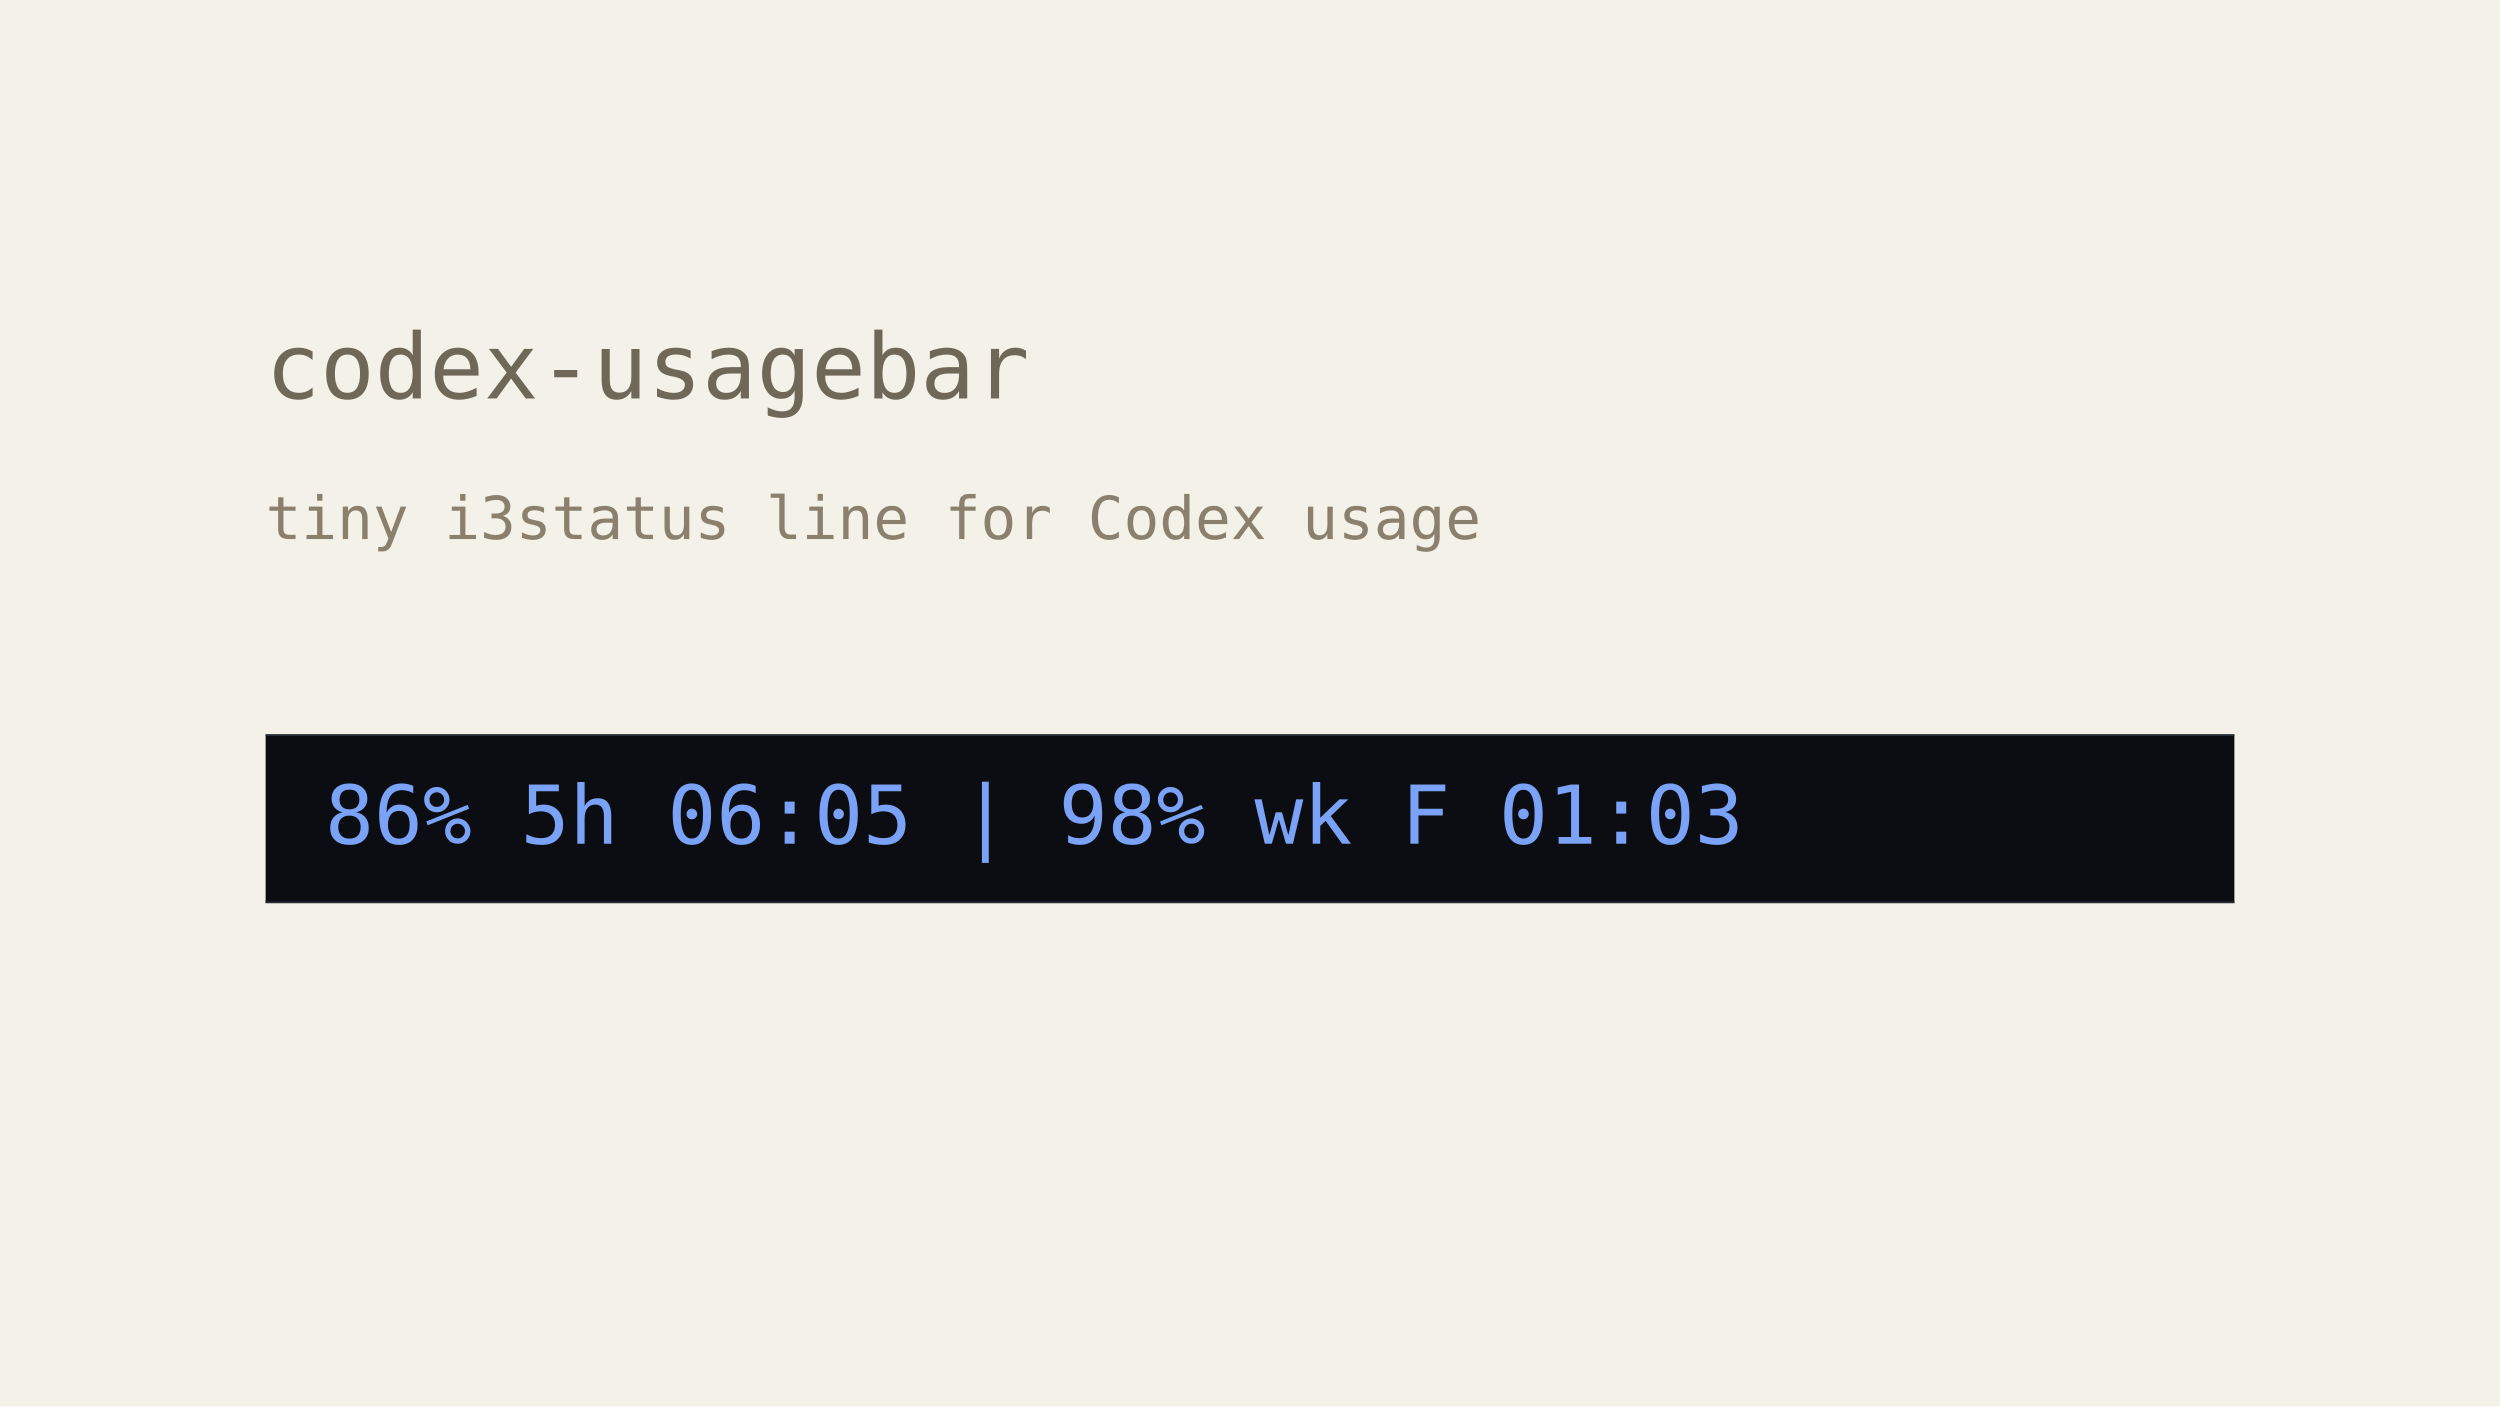
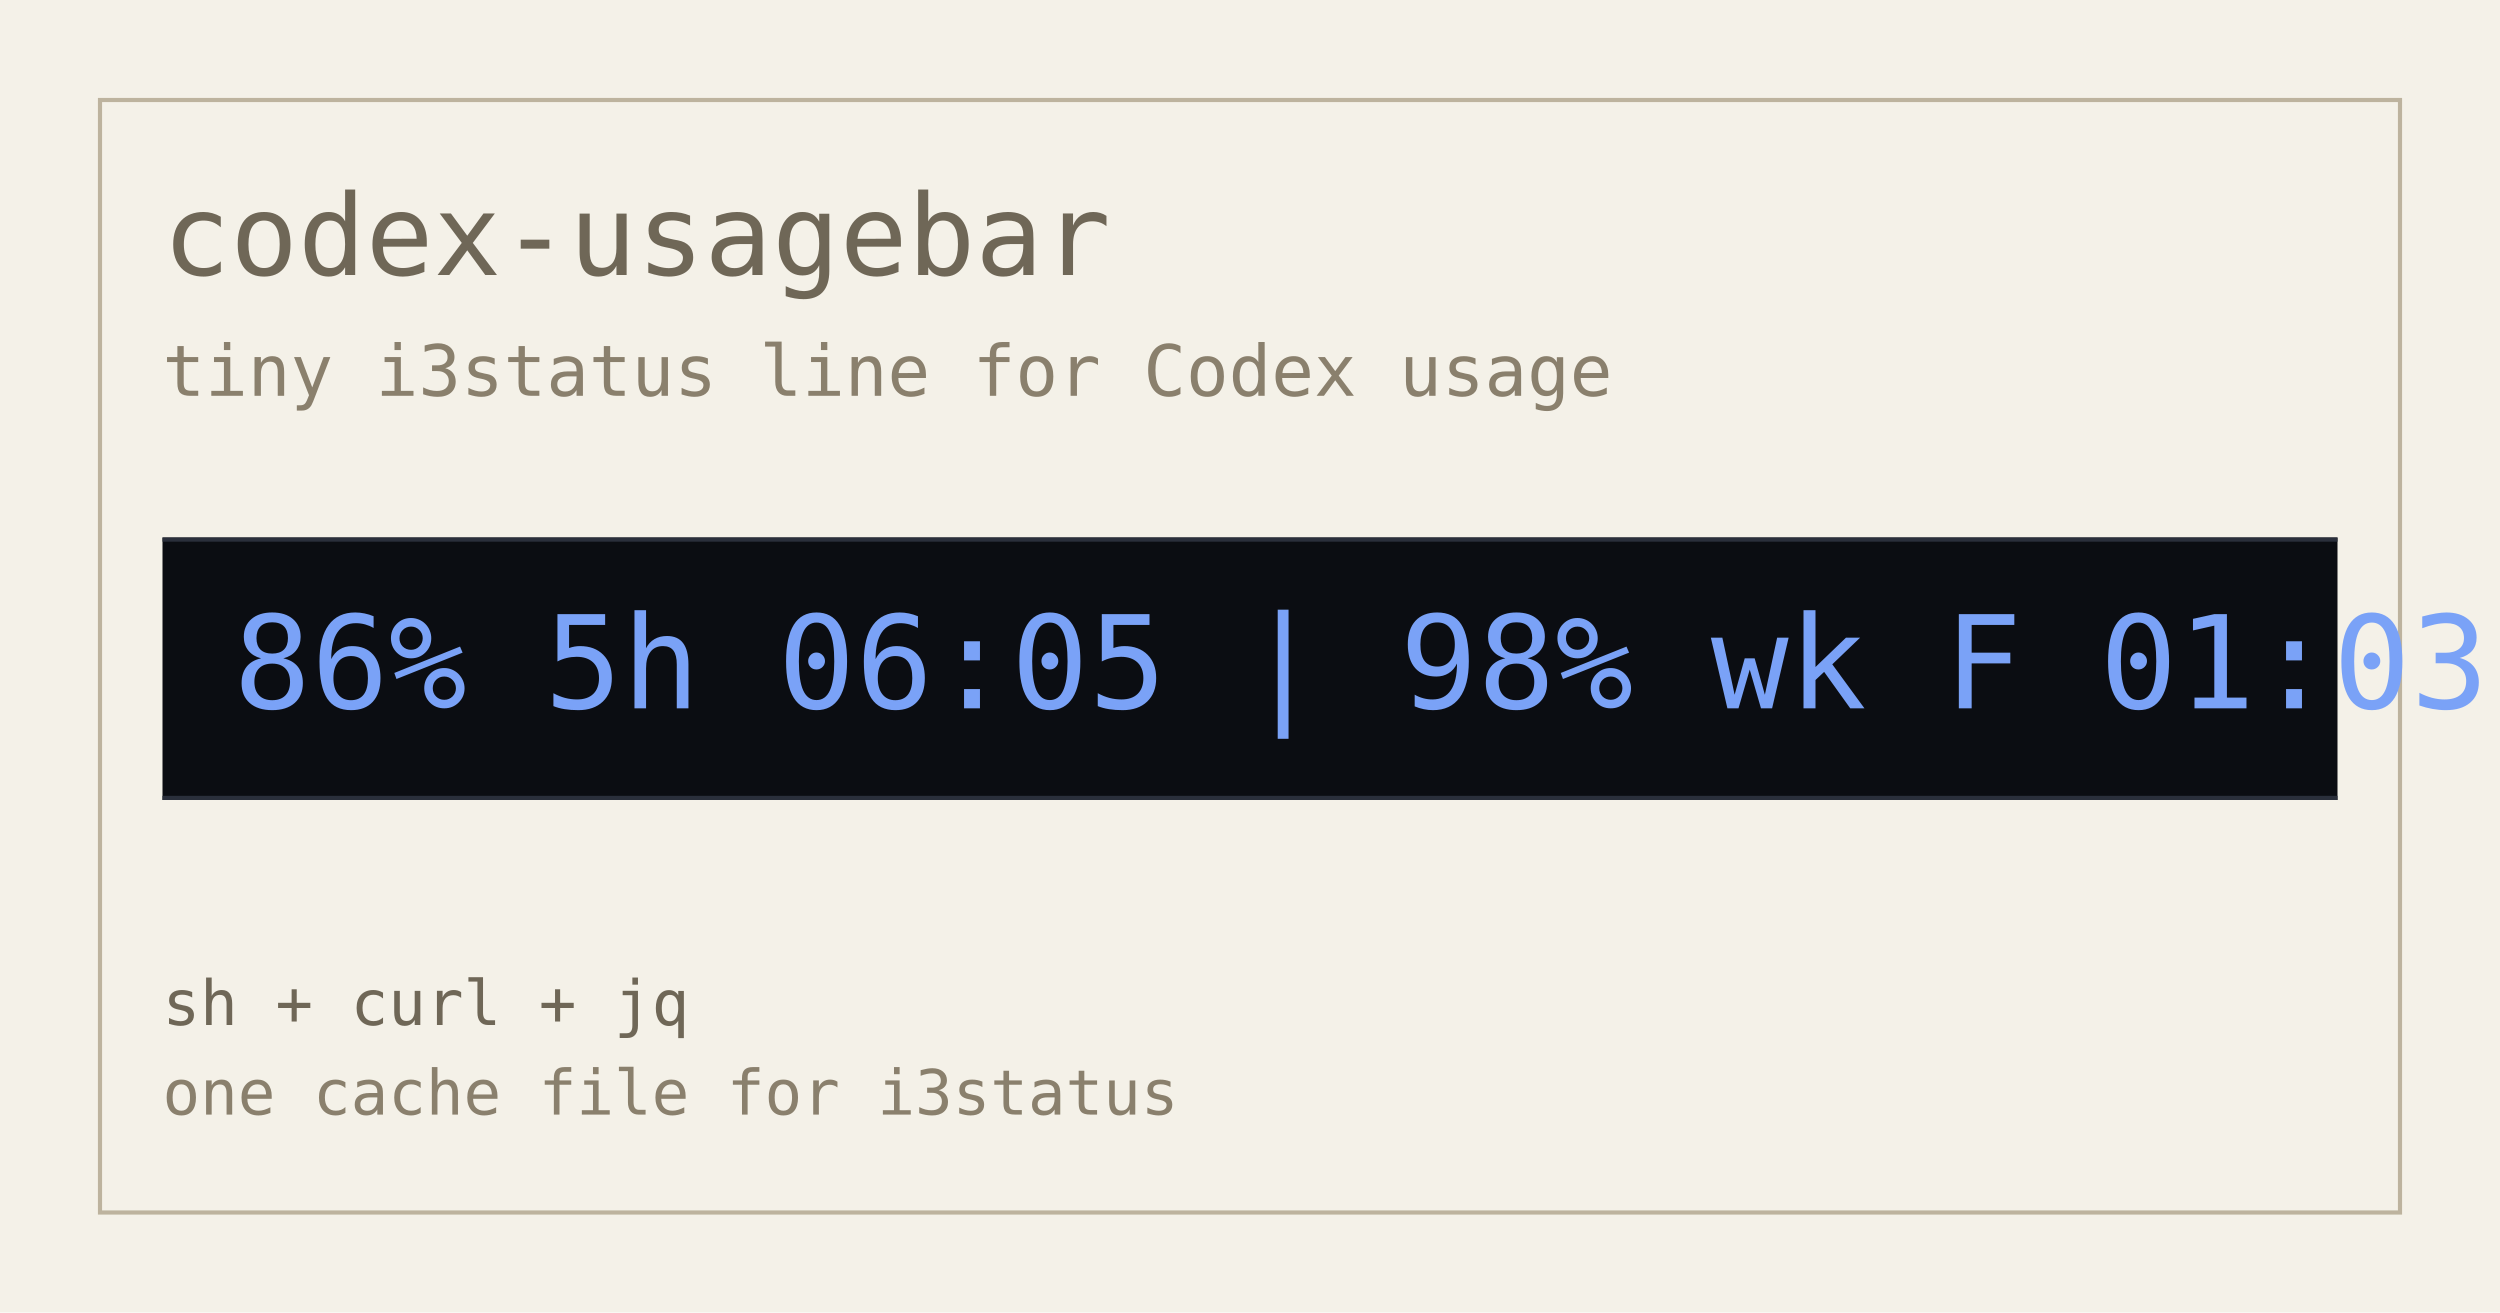
- <svg xmlns="http://www.w3.org/2000/svg" width="1600" height="900" viewBox="0 0 1600 900">
-   <rect width="1600" height="900" fill="#f4f1e8" />
-   <g transform="translate(170 255)">
-     <text x="0" y="0" font-family="Terminess Nerd Font Propo, monospace" font-size="58" fill="#6f6757">codex-usagebar</text>
-     <text x="0" y="90" font-family="Terminess Nerd Font Propo, monospace" font-size="38" fill="#8a806d">tiny i3status line for Codex usage</text>
+ <svg xmlns="http://www.w3.org/2000/svg" width="1200" height="630" viewBox="0 0 1200 630">
+   <rect width="1200" height="630" fill="#f4f1e8" />
+   <rect x="48" y="48" width="1104" height="534" fill="none" stroke="#bdb39e" stroke-width="2" />
+   <text x="78" y="132" font-family="Terminess Nerd Font Propo, monospace" font-size="54" fill="#6f6757">codex-usagebar</text>
+   <text x="78" y="190" font-family="Terminess Nerd Font Propo, monospace" font-size="34" fill="#8a806d">tiny i3status line for Codex usage</text>
+   <g transform="translate(78 258)">
+     <rect x="0" y="0" width="1044" height="126" fill="#0b0d12" />
+     <rect x="0" y="0" width="1044" height="2" fill="#2a2f3b" />
+     <rect x="0" y="124" width="1044" height="2" fill="#2a2f3b" />
+     <text x="34" y="82" font-family="Terminess Nerd Font Propo, monospace" font-size="62" fill="#7AA2F7">86% 5h 06:05 | 98% wk F 01:03</text>
  </g>
-   <g transform="translate(170 470)">
-     <rect x="0" y="0" width="1260" height="108" fill="#0b0d12" />
-     <rect x="0" y="0" width="1260" height="1" fill="#2a2f3b" />
-     <rect x="0" y="107" width="1260" height="1" fill="#2a2f3b" />
-     <text x="38" y="70" font-family="Terminess Nerd Font Propo, monospace" font-size="52" fill="#7AA2F7">86% 5h 06:05 | 98% wk F 01:03</text>
-   </g>
+   <text x="78" y="492" font-family="Terminess Nerd Font Propo, monospace" font-size="30" fill="#6f6757">sh + curl + jq</text>
+   <text x="78" y="535" font-family="Terminess Nerd Font Propo, monospace" font-size="30" fill="#8a806d">one cache file for i3status</text>
</svg>
